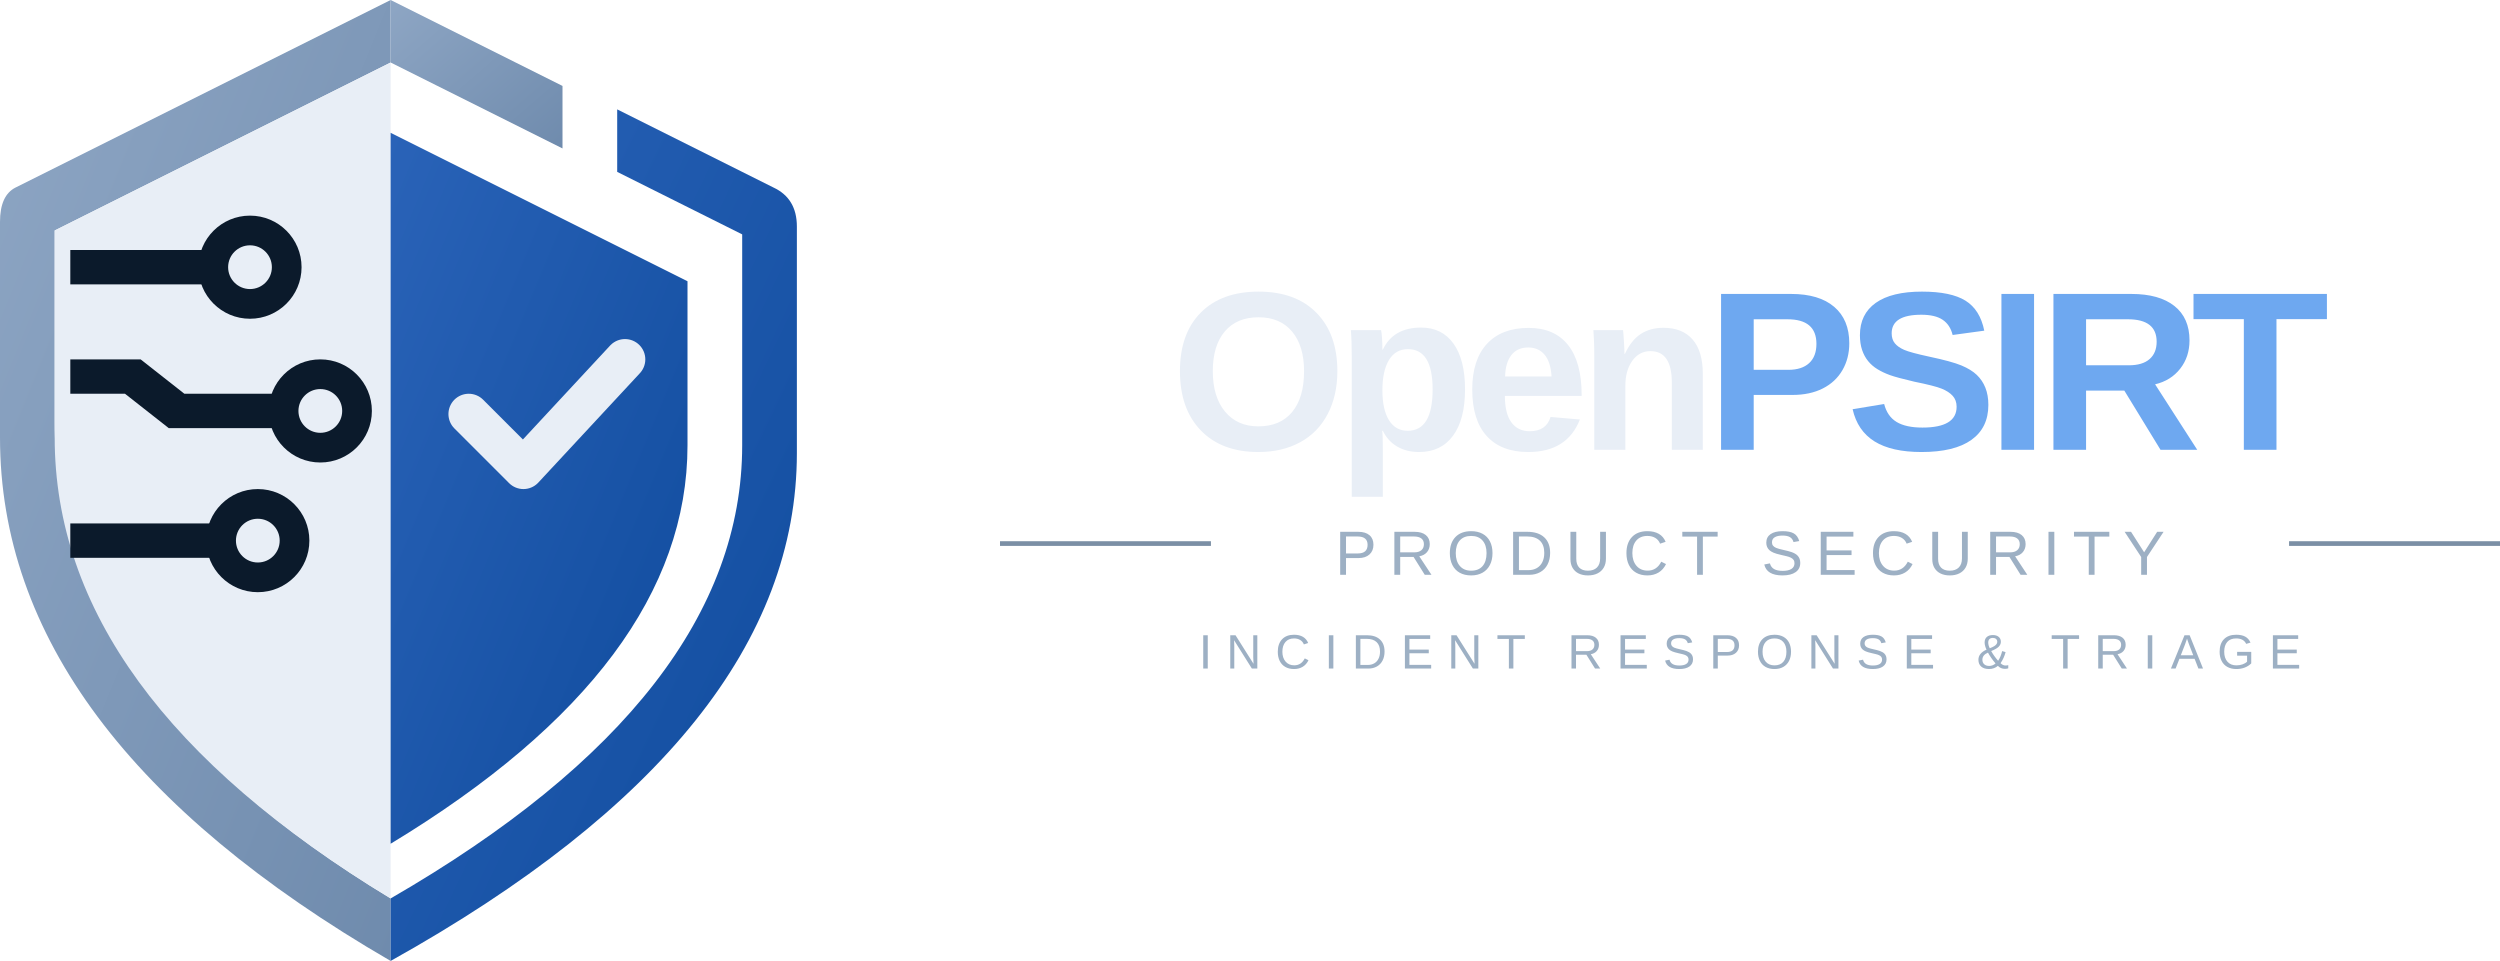
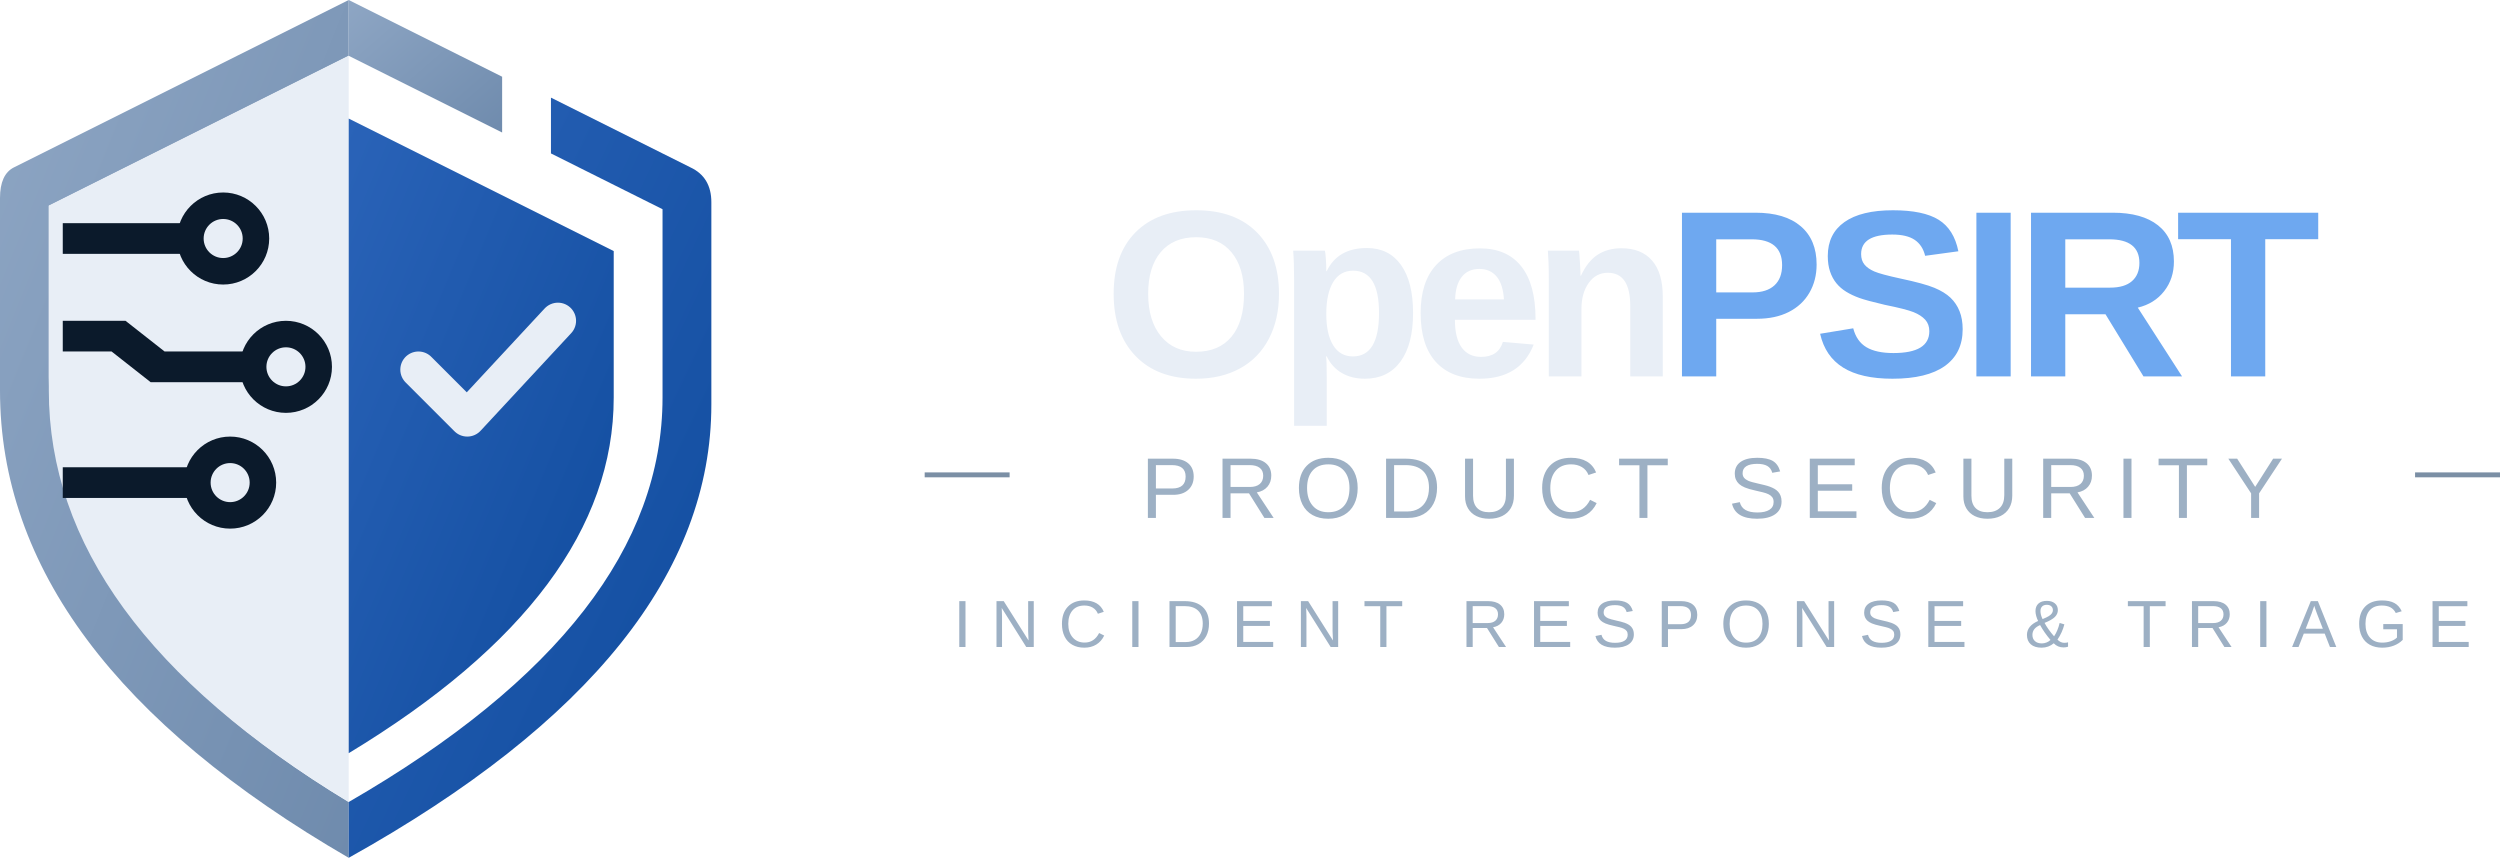
- <svg xmlns="http://www.w3.org/2000/svg" viewBox="0 0 1600 615" width="1600" height="615">
+ <svg xmlns="http://www.w3.org/2000/svg" viewBox="0 0 1523.5 522.75" width="1523.5" height="522.75">
  <defs>
    <linearGradient id="navy" x1="0" y1="0" x2="1" y2="1">
      <stop offset="0" stop-color="#8ea6c4" />
      <stop offset="1" stop-color="#6f8bad" />
    </linearGradient>
    <linearGradient id="blue" x1="0" y1="0" x2="1" y2="1">
      <stop offset="0" stop-color="#2a63b8" />
      <stop offset="1" stop-color="#0f4b9d" />
    </linearGradient>
  </defs>
-   <g transform="translate(-350 -140)">
+   <g transform="translate(0 0) scale(0.85) translate(-350 -140)">
    <path fill="url(#navy)" d="M600 140 L360 260 Q350 265 350 282 L350 420     Q350 610 600 755 L600 715 Q385 585 385 410 L385 287.5 L600 180 Z" />
    <path fill="url(#navy)" d="M600 140 L710 195 L710 235 L600 180 Z" />
    <path fill="url(#blue)" d="M745 210 L845 260 Q860 267 860 285 L860 430     Q860 610 600 755 L600 715 Q825 585 825 425 L825 290 L745 250 Z" />
    <path fill="#e8eef6" d="M600 180 L385 287.5 L385 420 Q385 585 600 715 Z" />
    <path fill="url(#blue)" d="M600 225 L790 320 L790 425 Q790 565 600 680 Z" />
    <g fill="#0b1a2b">
      <path d="M395 300 H500 V322 H395 Z" />
      <path d="M395 370 H440 L468 392 H545 V414 H458 L430 392 H395 Z" />
      <path d="M395 475 H505 V497 H395 Z" />
    </g>
    <g fill="#0b1a2b">
      <circle cx="510" cy="311" r="33" />
      <circle cx="555" cy="403" r="33" />
      <circle cx="515" cy="486" r="33" />
    </g>
    <g fill="#e8eef6">
      <circle cx="510" cy="311" r="14" />
      <circle cx="555" cy="403" r="14" />
      <circle cx="515" cy="486" r="14" />
    </g>
    <path d="M650 405 L685 440 L750 370" fill="none" stroke="#e8eef6" stroke-width="26" stroke-linecap="round" stroke-linejoin="round" />
  </g>
-   <g transform="translate(520 -597.12)">
+   <g transform="translate(443.5 -655.62)">
    <path fill="#e8eef6" d="M335.911 834.661Q335.911 850.237 329.752 862.061Q323.592 873.884 312.122 880.15Q300.653 886.416 285.36 886.416Q261.854 886.416 248.508 872.574Q235.162 858.733 235.162 834.661Q235.162 810.659 248.472 797.207Q261.783 783.755 285.501 783.755Q309.219 783.755 322.565 797.349Q335.911 810.942 335.911 834.661ZM314.6 834.661Q314.6 818.518 306.954 809.349Q299.307 800.181 285.501 800.181Q271.483 800.181 263.836 809.279Q256.19 818.376 256.19 834.661Q256.19 851.086 264.013 860.538Q271.837 869.99 285.36 869.99Q299.378 869.99 306.989 860.786Q314.6 851.582 314.6 834.661ZM417.625 846.343Q417.625 865.53 409.943 875.973Q402.261 886.416 388.242 886.416Q380.171 886.416 374.188 882.911Q368.206 879.407 365.02 872.822H364.595Q365.02 874.946 365.02 885.708V915.09H345.125V826.023Q345.125 815.19 344.558 808.394H363.887Q364.241 809.668 364.489 813.42Q364.737 817.173 364.737 820.854H365.02Q371.746 806.765 389.517 806.765Q402.898 806.765 410.261 817.067Q417.625 827.368 417.625 846.343ZM396.88 846.343Q396.88 820.571 381.092 820.571Q373.162 820.571 368.949 827.51Q364.737 834.448 364.737 846.909Q364.737 859.299 368.949 866.061Q373.162 872.822 380.95 872.822Q396.88 872.822 396.88 846.343ZM458.061 886.416Q440.786 886.416 431.511 876.185Q422.236 865.955 422.236 846.343Q422.236 827.368 431.653 817.173Q441.069 806.978 458.344 806.978Q474.841 806.978 483.55 817.916Q492.258 828.855 492.258 849.954V850.52H443.122Q443.122 861.707 447.264 867.406Q451.406 873.105 459.052 873.105Q469.602 873.105 472.363 863.972L491.125 865.601Q482.983 886.416 458.061 886.416ZM458.061 819.509Q451.052 819.509 447.264 824.395Q443.476 829.28 443.264 838.059H473Q472.434 828.784 468.54 824.147Q464.646 819.509 458.061 819.509ZM549.97 885.0V842.024Q549.97 821.846 536.305 821.846Q529.084 821.846 524.659 828.041Q520.234 834.236 520.234 843.936V885.0H500.339V825.527Q500.339 819.368 500.162 815.438Q499.985 811.509 499.772 808.394H518.747Q518.959 809.739 519.313 815.58Q519.667 821.421 519.667 823.616H519.95Q523.986 814.836 530.075 810.872Q536.164 806.907 544.589 806.907Q556.767 806.907 563.281 814.412Q569.794 821.917 569.794 836.36V885.0Z" />
    <path fill="#6ea8f0" d="M663.544 816.819Q663.544 826.448 659.154 834.023Q654.764 841.599 646.587 845.741Q638.409 849.883 627.152 849.883H602.372V885.0H581.486V785.242H626.302Q644.215 785.242 653.879 793.49Q663.544 801.738 663.544 816.819ZM642.516 817.173Q642.516 801.455 623.966 801.455H602.372V833.811H624.532Q633.17 833.811 637.843 829.528Q642.516 825.244 642.516 817.173ZM752.55 856.255Q752.55 870.911 741.682 878.663Q730.814 886.416 709.786 886.416Q690.599 886.416 679.696 879.619Q668.792 872.822 665.677 859.016L685.855 855.688Q687.908 863.618 693.856 867.194Q699.803 870.769 710.352 870.769Q732.23 870.769 732.23 857.458Q732.23 853.21 729.716 850.449Q727.203 847.688 722.636 845.847Q718.07 844.006 705.113 841.387Q693.927 838.767 689.537 837.174Q685.147 835.581 681.607 833.422Q678.067 831.262 675.589 828.218Q673.111 825.173 671.73 821.067Q670.35 816.96 670.35 811.65Q670.35 798.127 680.51 790.941Q690.67 783.755 710.069 783.755Q728.619 783.755 737.929 789.561Q747.24 795.366 749.93 808.748L729.681 811.509Q728.123 805.066 723.344 801.809Q718.565 798.552 709.644 798.552Q690.67 798.552 690.67 810.447Q690.67 814.341 692.688 816.819Q694.705 819.297 698.67 821.031Q702.635 822.766 714.742 825.386Q729.115 828.43 735.31 831.014Q741.505 833.599 745.115 837.032Q748.726 840.466 750.638 845.245Q752.55 850.024 752.55 856.255ZM760.913 885.0V785.242H781.8V885.0ZM862.734 885.0 839.582 847.122H815.085V885.0H794.199V785.242H844.043Q861.885 785.242 871.584 792.924Q881.284 800.605 881.284 814.978Q881.284 825.457 875.337 833.068Q869.389 840.679 859.265 843.086L886.24 885.0ZM860.256 815.828Q860.256 801.455 841.848 801.455H815.085V830.908H842.414Q851.194 830.908 855.725 826.943Q860.256 822.979 860.256 815.828ZM936.943 801.384V885.0H916.056V801.384H883.842V785.242H969.228V801.384Z" />
-     <line x1="120" y1="945" x2="255" y2="945" stroke="#7b8fa5" stroke-width="3" />
-     <line x1="945" y1="945" x2="1080" y2="945" stroke="#7b8fa5" stroke-width="3" />
-     <path fill="#9db0c4" d="M359.004 945.762Q359.004 949.668 356.455 951.973Q353.906 954.277 349.531 954.277H341.445V965.0H337.715V937.48H349.297Q353.926 937.48 356.465 939.648Q359.004 941.816 359.004 945.762ZM355.254 945.801Q355.254 940.469 348.848 940.469H341.445V951.328H349.004Q355.254 951.328 355.254 945.801ZM391.848 965.0 384.699 953.574H376.125V965.0H372.395V937.48H385.344Q389.992 937.48 392.521 939.561Q395.051 941.641 395.051 945.352Q395.051 948.418 393.264 950.508Q391.477 952.598 388.332 953.145L396.145 965.0ZM391.301 945.391Q391.301 942.988 389.67 941.729Q388.039 940.469 384.973 940.469H376.125V950.625H385.129Q388.078 950.625 389.689 949.248Q391.301 947.871 391.301 945.391ZM435.199 951.113Q435.199 955.43 433.549 958.672Q431.898 961.914 428.812 963.652Q425.727 965.391 421.527 965.391Q417.289 965.391 414.213 963.672Q411.137 961.953 409.516 958.701Q407.895 955.449 407.895 951.113Q407.895 944.512 411.508 940.791Q415.121 937.07 421.566 937.07Q425.766 937.07 428.852 938.74Q431.938 940.41 433.568 943.594Q435.199 946.777 435.199 951.113ZM431.391 951.113Q431.391 945.977 428.822 943.047Q426.254 940.117 421.566 940.117Q416.84 940.117 414.262 943.008Q411.684 945.898 411.684 951.113Q411.684 956.289 414.291 959.326Q416.898 962.363 421.527 962.363Q426.293 962.363 428.842 959.424Q431.391 956.484 431.391 951.113ZM472.086 950.957Q472.086 955.215 470.426 958.408Q468.766 961.602 465.719 963.301Q462.672 965.0 458.688 965.0H448.395V937.48H457.496Q464.488 937.48 468.287 940.986Q472.086 944.492 472.086 950.957ZM468.336 950.957Q468.336 945.84 465.533 943.154Q462.73 940.469 457.418 940.469H452.125V962.012H458.258Q461.285 962.012 463.58 960.684Q465.875 959.355 467.105 956.855Q468.336 954.355 468.336 950.957ZM496.277 965.391Q492.898 965.391 490.379 964.16Q487.859 962.93 486.473 960.586Q485.086 958.242 485.086 955.0V937.48H488.816V954.688Q488.816 958.457 490.73 960.41Q492.645 962.363 496.258 962.363Q499.969 962.363 502.029 960.342Q504.09 958.32 504.09 954.434V937.48H507.801V954.648Q507.801 957.988 506.385 960.41Q504.969 962.832 502.381 964.111Q499.793 965.391 496.277 965.391ZM534.355 940.117Q529.785 940.117 527.246 943.057Q524.707 945.996 524.707 951.113Q524.707 956.172 527.354 959.248Q530.0 962.324 534.512 962.324Q540.293 962.324 543.203 956.602L546.25 958.125Q544.551 961.68 541.475 963.535Q538.398 965.391 534.336 965.391Q530.176 965.391 527.139 963.662Q524.102 961.934 522.51 958.721Q520.918 955.508 520.918 951.113Q520.918 944.531 524.473 940.801Q528.027 937.07 534.316 937.07Q538.711 937.07 541.66 938.789Q544.609 940.508 545.996 943.887L542.461 945.059Q541.504 942.656 539.385 941.387Q537.266 940.117 534.355 940.117ZM569.836 940.527V965.0H566.125V940.527H556.672V937.48H579.289V940.527ZM632.164 957.402Q632.164 961.211 629.186 963.301Q626.207 965.391 620.797 965.391Q610.738 965.391 609.137 958.398L612.75 957.676Q613.375 960.156 615.406 961.318Q617.438 962.48 620.934 962.48Q624.547 962.48 626.51 961.24Q628.473 960.0 628.473 957.598Q628.473 956.25 627.857 955.41Q627.242 954.57 626.129 954.023Q625.016 953.477 623.473 953.105Q621.93 952.734 620.055 952.305Q616.793 951.582 615.104 950.859Q613.414 950.137 612.438 949.248Q611.461 948.359 610.943 947.168Q610.426 945.977 610.426 944.434Q610.426 940.898 613.131 938.984Q615.836 937.07 620.875 937.07Q625.562 937.07 628.043 938.506Q630.523 939.941 631.52 943.398L627.848 944.043Q627.242 941.855 625.543 940.869Q623.844 939.883 620.836 939.883Q617.535 939.883 615.797 940.977Q614.059 942.07 614.059 944.238Q614.059 945.508 614.732 946.338Q615.406 947.168 616.676 947.744Q617.945 948.32 621.734 949.16Q623.004 949.453 624.264 949.756Q625.523 950.059 626.676 950.479Q627.828 950.898 628.834 951.465Q629.84 952.031 630.582 952.852Q631.324 953.672 631.744 954.785Q632.164 955.898 632.164 957.402ZM645.281 965.0V937.48H666.16V940.527H649.012V949.355H664.988V952.363H649.012V961.953H666.961V965.0ZM692.148 940.117Q687.578 940.117 685.039 943.057Q682.5 945.996 682.5 951.113Q682.5 956.172 685.146 959.248Q687.793 962.324 692.305 962.324Q698.086 962.324 700.996 956.602L704.043 958.125Q702.344 961.68 699.268 963.535Q696.191 965.391 692.129 965.391Q687.969 965.391 684.932 963.662Q681.895 961.934 680.303 958.721Q678.711 955.508 678.711 951.113Q678.711 944.531 682.266 940.801Q685.82 937.07 692.109 937.07Q696.504 937.07 699.453 938.789Q702.402 940.508 703.789 943.887L700.254 945.059Q699.297 942.656 697.178 941.387Q695.059 940.117 692.148 940.117ZM727.844 965.391Q724.465 965.391 721.945 964.16Q719.426 962.93 718.039 960.586Q716.652 958.242 716.652 955.0V937.48H720.383V954.688Q720.383 958.457 722.297 960.41Q724.211 962.363 727.824 962.363Q731.535 962.363 733.596 960.342Q735.656 958.32 735.656 954.434V937.48H739.367V954.648Q739.367 957.988 737.951 960.41Q736.535 962.832 733.947 964.111Q731.359 965.391 727.844 965.391ZM773.188 965.0 766.039 953.574H757.465V965.0H753.734V937.48H766.684Q771.332 937.48 773.861 939.561Q776.391 941.641 776.391 945.352Q776.391 948.418 774.604 950.508Q772.816 952.598 769.672 953.145L777.484 965.0ZM772.641 945.391Q772.641 942.988 771.01 941.729Q769.379 940.469 766.312 940.469H757.465V950.625H766.469Q769.418 950.625 771.029 949.248Q772.641 947.871 772.641 945.391ZM791.031 965.0V937.48H794.762V965.0ZM820.516 940.527V965.0H816.805V940.527H807.352V937.48H829.969V940.527ZM854.062 953.594V965.0H850.352V953.594L839.766 937.48H843.867L852.246 950.586L860.586 937.48H864.688Z" />
-     <path fill="#9db0c4" d="M250.073 1025.0V1003.672H252.964V1025.0ZM281.203 1025.0 269.79 1006.836 269.865 1008.304 269.941 1010.832V1025.0H267.368V1003.672H270.728L282.262 1021.958Q282.081 1018.991 282.081 1017.659V1003.672H284.684V1025.0ZM308.2 1005.716Q304.658 1005.716 302.691 1007.994Q300.723 1010.272 300.723 1014.238Q300.723 1018.158 302.774 1020.542Q304.825 1022.926 308.322 1022.926Q312.802 1022.926 315.057 1018.491L317.419 1019.672Q316.102 1022.427 313.718 1023.865Q311.334 1025.303 308.185 1025.303Q304.961 1025.303 302.607 1023.963Q300.254 1022.624 299.02 1020.134Q297.786 1017.644 297.786 1014.238Q297.786 1009.137 300.541 1006.246Q303.296 1003.354 308.17 1003.354Q311.576 1003.354 313.862 1004.687Q316.147 1006.019 317.222 1008.637L314.482 1009.545Q313.74 1007.684 312.098 1006.7Q310.456 1005.716 308.2 1005.716ZM330.46 1025.0V1003.672H333.351V1025.0ZM366.116 1014.117Q366.116 1017.417 364.829 1019.891Q363.543 1022.366 361.181 1023.683Q358.82 1025.0 355.732 1025.0H347.755V1003.672H354.809Q360.228 1003.672 363.172 1006.389Q366.116 1009.106 366.116 1014.117ZM363.21 1014.117Q363.21 1010.151 361.038 1008.07Q358.865 1005.988 354.748 1005.988H350.646V1022.684H355.399Q357.745 1022.684 359.524 1021.655Q361.302 1020.625 362.256 1018.688Q363.21 1016.75 363.21 1014.117ZM379.142 1025.0V1003.672H395.323V1006.034H382.033V1012.875H394.415V1015.207H382.033V1022.639H395.944V1025.0ZM422.654 1025.0 411.241 1006.836 411.317 1008.304 411.392 1010.832V1025.0H408.819V1003.672H412.179L423.714 1021.958Q423.532 1018.991 423.532 1017.659V1003.672H426.135V1025.0ZM448.562 1006.034V1025.0H445.686V1006.034H438.36V1003.672H455.888V1006.034ZM500.831 1025.0 495.291 1016.145H488.646V1025.0H485.755V1003.672H495.791Q499.393 1003.672 501.354 1005.284Q503.314 1006.896 503.314 1009.772Q503.314 1012.149 501.929 1013.769Q500.544 1015.388 498.107 1015.812L504.161 1025.0ZM500.407 1009.803Q500.407 1007.941 499.144 1006.965Q497.88 1005.988 495.503 1005.988H488.646V1013.859H495.624Q497.91 1013.859 499.159 1012.792Q500.407 1011.725 500.407 1009.803ZM517.142 1025.0V1003.672H533.323V1006.034H520.033V1012.875H532.415V1015.207H520.033V1022.639H533.944V1025.0ZM563.53 1019.112Q563.53 1022.063 561.222 1023.683Q558.913 1025.303 554.72 1025.303Q546.925 1025.303 545.684 1019.884L548.484 1019.324Q548.969 1021.246 550.543 1022.147Q552.117 1023.047 554.826 1023.047Q557.627 1023.047 559.148 1022.086Q560.669 1021.125 560.669 1019.263Q560.669 1018.219 560.192 1017.568Q559.716 1016.917 558.853 1016.493Q557.99 1016.069 556.794 1015.782Q555.598 1015.494 554.145 1015.161Q551.617 1014.601 550.308 1014.041Q548.999 1013.481 548.242 1012.792Q547.485 1012.104 547.084 1011.18Q546.683 1010.257 546.683 1009.061Q546.683 1006.321 548.779 1004.838Q550.876 1003.354 554.781 1003.354Q558.414 1003.354 560.336 1004.467Q562.259 1005.58 563.031 1008.259L560.185 1008.758Q559.716 1007.063 558.399 1006.299Q557.082 1005.534 554.751 1005.534Q552.193 1005.534 550.845 1006.382Q549.498 1007.229 549.498 1008.91Q549.498 1009.894 550.021 1010.537Q550.543 1011.18 551.527 1011.627Q552.51 1012.073 555.447 1012.724Q556.431 1012.951 557.407 1013.186Q558.384 1013.42 559.277 1013.746Q560.17 1014.071 560.949 1014.51Q561.729 1014.949 562.304 1015.585Q562.879 1016.221 563.205 1017.083Q563.53 1017.946 563.53 1019.112ZM592.995 1010.09Q592.995 1013.118 591.02 1014.904Q589.044 1016.69 585.654 1016.69H579.387V1025.0H576.496V1003.672H585.472Q589.059 1003.672 591.027 1005.353Q592.995 1007.033 592.995 1010.09ZM590.089 1010.121Q590.089 1005.988 585.124 1005.988H579.387V1014.404H585.245Q590.089 1014.404 590.089 1010.121ZM626.259 1014.238Q626.259 1017.583 624.98 1020.096Q623.701 1022.608 621.309 1023.956Q618.918 1025.303 615.663 1025.303Q612.379 1025.303 609.995 1023.971Q607.611 1022.639 606.354 1020.118Q605.098 1017.598 605.098 1014.238Q605.098 1009.122 607.898 1006.238Q610.698 1003.354 615.694 1003.354Q618.948 1003.354 621.34 1004.649Q623.731 1005.943 624.995 1008.41Q626.259 1010.877 626.259 1014.238ZM623.307 1014.238Q623.307 1010.257 621.317 1007.986Q619.326 1005.716 615.694 1005.716Q612.031 1005.716 610.032 1007.956Q608.034 1010.196 608.034 1014.238Q608.034 1018.249 610.055 1020.603Q612.076 1022.957 615.663 1022.957Q619.357 1022.957 621.332 1020.678Q623.307 1018.4 623.307 1014.238ZM653.12 1025.0 641.707 1006.836 641.783 1008.304 641.859 1010.832V1025.0H639.285V1003.672H642.646L654.18 1021.958Q653.998 1018.991 653.998 1017.659V1003.672H656.602V1025.0ZM687.384 1019.112Q687.384 1022.063 685.075 1023.683Q682.767 1025.303 678.574 1025.303Q670.779 1025.303 669.537 1019.884L672.338 1019.324Q672.822 1021.246 674.396 1022.147Q675.97 1023.047 678.68 1023.047Q681.48 1023.047 683.001 1022.086Q684.523 1021.125 684.523 1019.263Q684.523 1018.219 684.046 1017.568Q683.569 1016.917 682.706 1016.493Q681.844 1016.069 680.648 1015.782Q679.452 1015.494 677.999 1015.161Q675.471 1014.601 674.162 1014.041Q672.852 1013.481 672.095 1012.792Q671.339 1012.104 670.938 1011.18Q670.536 1010.257 670.536 1009.061Q670.536 1006.321 672.633 1004.838Q674.729 1003.354 678.635 1003.354Q682.267 1003.354 684.19 1004.467Q686.112 1005.58 686.884 1008.259L684.038 1008.758Q683.569 1007.063 682.252 1006.299Q680.935 1005.534 678.604 1005.534Q676.046 1005.534 674.699 1006.382Q673.352 1007.229 673.352 1008.91Q673.352 1009.894 673.874 1010.537Q674.396 1011.18 675.38 1011.627Q676.364 1012.073 679.301 1012.724Q680.284 1012.951 681.261 1013.186Q682.237 1013.42 683.13 1013.746Q684.023 1014.071 684.803 1014.51Q685.582 1014.949 686.157 1015.585Q686.733 1016.221 687.058 1017.083Q687.384 1017.946 687.384 1019.112ZM700.349 1025.0V1003.672H716.531V1006.034H703.24V1012.875H715.622V1015.207H703.24V1022.639H717.151V1025.0ZM763.154 1025.182Q760.475 1025.182 758.643 1023.259Q757.508 1024.243 756.055 1024.773Q754.602 1025.303 753.012 1025.303Q749.758 1025.303 747.972 1023.736Q746.186 1022.169 746.186 1019.384Q746.186 1015.176 751.378 1012.891Q750.878 1011.952 750.515 1010.666Q750.152 1009.379 750.152 1008.319Q750.152 1006.049 751.537 1004.8Q752.922 1003.551 755.465 1003.551Q757.75 1003.551 759.15 1004.702Q760.551 1005.852 760.551 1007.85Q760.551 1009.636 759.166 1011.029Q757.781 1012.421 754.36 1013.784Q756.04 1016.887 758.795 1020.02Q760.505 1017.507 761.383 1013.814L763.578 1014.465Q762.624 1018.234 760.369 1021.564Q761.822 1023.047 763.517 1023.047Q764.592 1023.047 765.288 1022.805V1024.849Q764.441 1025.182 763.154 1025.182ZM758.25 1007.85Q758.25 1006.76 757.493 1006.072Q756.736 1005.383 755.434 1005.383Q753.981 1005.383 753.224 1006.162Q752.468 1006.942 752.468 1008.319Q752.468 1010.045 753.451 1012.013Q755.434 1011.21 756.365 1010.62Q757.296 1010.03 757.773 1009.349Q758.25 1008.667 758.25 1007.85ZM757.13 1021.715Q754.133 1018.173 752.301 1014.798Q748.729 1016.312 748.729 1019.354Q748.729 1021.186 749.902 1022.253Q751.075 1023.32 753.103 1023.32Q754.178 1023.32 755.253 1022.904Q756.327 1022.487 757.13 1021.715ZM803.284 1006.034V1025.0H800.408V1006.034H793.082V1003.672H810.61V1006.034ZM837.941 1025.0 832.401 1016.145H825.756V1025.0H822.865V1003.672H832.9Q836.503 1003.672 838.463 1005.284Q840.423 1006.896 840.423 1009.772Q840.423 1012.149 839.038 1013.769Q837.653 1015.388 835.216 1015.812L841.271 1025.0ZM837.517 1009.803Q837.517 1007.941 836.253 1006.965Q834.989 1005.988 832.613 1005.988H825.756V1013.859H832.734Q835.019 1013.859 836.268 1012.792Q837.517 1011.725 837.517 1009.803ZM854.57 1025.0V1003.672H857.461V1025.0ZM886.986 1025.0 884.549 1018.764H874.831L872.379 1025.0H869.382L878.086 1003.672H881.37L889.938 1025.0ZM879.69 1005.852 879.554 1006.276Q879.176 1007.532 878.434 1009.5L875.709 1016.508H883.686L880.947 1009.47Q880.523 1008.425 880.099 1007.108ZM900.557 1014.238Q900.557 1009.046 903.343 1006.2Q906.128 1003.354 911.168 1003.354Q914.71 1003.354 916.92 1004.55Q919.13 1005.746 920.326 1008.38L917.571 1009.197Q916.663 1007.381 915.066 1006.548Q913.469 1005.716 911.093 1005.716Q907.399 1005.716 905.447 1007.948Q903.494 1010.181 903.494 1014.238Q903.494 1018.279 905.568 1020.618Q907.641 1022.957 911.304 1022.957Q913.393 1022.957 915.202 1022.321Q917.011 1021.685 918.131 1020.595V1016.75H911.759V1014.329H920.795V1021.685Q919.1 1023.411 916.64 1024.357Q914.18 1025.303 911.304 1025.303Q907.959 1025.303 905.537 1023.971Q903.115 1022.639 901.836 1020.134Q900.557 1017.628 900.557 1014.238ZM934.654 1025.0V1003.672H950.835V1006.034H937.545V1012.875H949.927V1015.207H937.545V1022.639H951.456V1025.0Z" />
+     <line x1="120" y1="945" x2="171.76" y2="945" stroke="#7b8fa5" stroke-width="3" />
+     <line x1="1028.24" y1="945" x2="1080" y2="945" stroke="#7b8fa5" stroke-width="3" />
+     <g transform="translate(600 945) scale(1.311475) translate(-600 -945)">
+       <path fill="#9db0c4" d="M359.004 945.762Q359.004 949.668 356.455 951.973Q353.906 954.277 349.531 954.277H341.445V965.0H337.715V937.48H349.297Q353.926 937.48 356.465 939.648Q359.004 941.816 359.004 945.762ZM355.254 945.801Q355.254 940.469 348.848 940.469H341.445V951.328H349.004Q355.254 951.328 355.254 945.801ZM391.848 965.0 384.699 953.574H376.125V965.0H372.395V937.48H385.344Q389.992 937.48 392.521 939.561Q395.051 941.641 395.051 945.352Q395.051 948.418 393.264 950.508Q391.477 952.598 388.332 953.145L396.145 965.0ZM391.301 945.391Q391.301 942.988 389.67 941.729Q388.039 940.469 384.973 940.469H376.125V950.625H385.129Q388.078 950.625 389.689 949.248Q391.301 947.871 391.301 945.391ZM435.199 951.113Q435.199 955.43 433.549 958.672Q431.898 961.914 428.812 963.652Q425.727 965.391 421.527 965.391Q417.289 965.391 414.213 963.672Q411.137 961.953 409.516 958.701Q407.895 955.449 407.895 951.113Q407.895 944.512 411.508 940.791Q415.121 937.07 421.566 937.07Q425.766 937.07 428.852 938.74Q431.938 940.41 433.568 943.594Q435.199 946.777 435.199 951.113ZM431.391 951.113Q431.391 945.977 428.822 943.047Q426.254 940.117 421.566 940.117Q416.84 940.117 414.262 943.008Q411.684 945.898 411.684 951.113Q411.684 956.289 414.291 959.326Q416.898 962.363 421.527 962.363Q426.293 962.363 428.842 959.424Q431.391 956.484 431.391 951.113ZM472.086 950.957Q472.086 955.215 470.426 958.408Q468.766 961.602 465.719 963.301Q462.672 965.0 458.688 965.0H448.395V937.48H457.496Q464.488 937.48 468.287 940.986Q472.086 944.492 472.086 950.957ZM468.336 950.957Q468.336 945.84 465.533 943.154Q462.73 940.469 457.418 940.469H452.125V962.012H458.258Q461.285 962.012 463.58 960.684Q465.875 959.355 467.105 956.855Q468.336 954.355 468.336 950.957ZM496.277 965.391Q492.898 965.391 490.379 964.16Q487.859 962.93 486.473 960.586Q485.086 958.242 485.086 955.0V937.48H488.816V954.688Q488.816 958.457 490.73 960.41Q492.645 962.363 496.258 962.363Q499.969 962.363 502.029 960.342Q504.09 958.32 504.09 954.434V937.48H507.801V954.648Q507.801 957.988 506.385 960.41Q504.969 962.832 502.381 964.111Q499.793 965.391 496.277 965.391ZM534.355 940.117Q529.785 940.117 527.246 943.057Q524.707 945.996 524.707 951.113Q524.707 956.172 527.354 959.248Q530.0 962.324 534.512 962.324Q540.293 962.324 543.203 956.602L546.25 958.125Q544.551 961.68 541.475 963.535Q538.398 965.391 534.336 965.391Q530.176 965.391 527.139 963.662Q524.102 961.934 522.51 958.721Q520.918 955.508 520.918 951.113Q520.918 944.531 524.473 940.801Q528.027 937.07 534.316 937.07Q538.711 937.07 541.66 938.789Q544.609 940.508 545.996 943.887L542.461 945.059Q541.504 942.656 539.385 941.387Q537.266 940.117 534.355 940.117ZM569.836 940.527V965.0H566.125V940.527H556.672V937.48H579.289V940.527ZM632.164 957.402Q632.164 961.211 629.186 963.301Q626.207 965.391 620.797 965.391Q610.738 965.391 609.137 958.398L612.75 957.676Q613.375 960.156 615.406 961.318Q617.438 962.48 620.934 962.48Q624.547 962.48 626.51 961.24Q628.473 960.0 628.473 957.598Q628.473 956.25 627.857 955.41Q627.242 954.57 626.129 954.023Q625.016 953.477 623.473 953.105Q621.93 952.734 620.055 952.305Q616.793 951.582 615.104 950.859Q613.414 950.137 612.438 949.248Q611.461 948.359 610.943 947.168Q610.426 945.977 610.426 944.434Q610.426 940.898 613.131 938.984Q615.836 937.07 620.875 937.07Q625.562 937.07 628.043 938.506Q630.523 939.941 631.52 943.398L627.848 944.043Q627.242 941.855 625.543 940.869Q623.844 939.883 620.836 939.883Q617.535 939.883 615.797 940.977Q614.059 942.07 614.059 944.238Q614.059 945.508 614.732 946.338Q615.406 947.168 616.676 947.744Q617.945 948.32 621.734 949.16Q623.004 949.453 624.264 949.756Q625.523 950.059 626.676 950.479Q627.828 950.898 628.834 951.465Q629.84 952.031 630.582 952.852Q631.324 953.672 631.744 954.785Q632.164 955.898 632.164 957.402ZM645.281 965.0V937.48H666.16V940.527H649.012V949.355H664.988V952.363H649.012V961.953H666.961V965.0ZM692.148 940.117Q687.578 940.117 685.039 943.057Q682.5 945.996 682.5 951.113Q682.5 956.172 685.146 959.248Q687.793 962.324 692.305 962.324Q698.086 962.324 700.996 956.602L704.043 958.125Q702.344 961.68 699.268 963.535Q696.191 965.391 692.129 965.391Q687.969 965.391 684.932 963.662Q681.895 961.934 680.303 958.721Q678.711 955.508 678.711 951.113Q678.711 944.531 682.266 940.801Q685.82 937.07 692.109 937.07Q696.504 937.07 699.453 938.789Q702.402 940.508 703.789 943.887L700.254 945.059Q699.297 942.656 697.178 941.387Q695.059 940.117 692.148 940.117ZM727.844 965.391Q724.465 965.391 721.945 964.16Q719.426 962.93 718.039 960.586Q716.652 958.242 716.652 955.0V937.48H720.383V954.688Q720.383 958.457 722.297 960.41Q724.211 962.363 727.824 962.363Q731.535 962.363 733.596 960.342Q735.656 958.32 735.656 954.434V937.48H739.367V954.648Q739.367 957.988 737.951 960.41Q736.535 962.832 733.947 964.111Q731.359 965.391 727.844 965.391ZM773.188 965.0 766.039 953.574H757.465V965.0H753.734V937.48H766.684Q771.332 937.48 773.861 939.561Q776.391 941.641 776.391 945.352Q776.391 948.418 774.604 950.508Q772.816 952.598 769.672 953.145L777.484 965.0ZM772.641 945.391Q772.641 942.988 771.01 941.729Q769.379 940.469 766.312 940.469H757.465V950.625H766.469Q769.418 950.625 771.029 949.248Q772.641 947.871 772.641 945.391ZM791.031 965.0V937.48H794.762V965.0ZM820.516 940.527V965.0H816.805V940.527H807.352V937.48H829.969V940.527ZM854.062 953.594V965.0H850.352V953.594L839.766 937.48H843.867L852.246 950.586L860.586 937.48H864.688Z" />
+       <path fill="#9db0c4" d="M250.073 1025.0V1003.672H252.964V1025.0ZM281.203 1025.0 269.79 1006.836 269.865 1008.304 269.941 1010.832V1025.0H267.368V1003.672H270.728L282.262 1021.958Q282.081 1018.991 282.081 1017.659V1003.672H284.684V1025.0ZM308.2 1005.716Q304.658 1005.716 302.691 1007.994Q300.723 1010.272 300.723 1014.238Q300.723 1018.158 302.774 1020.542Q304.825 1022.926 308.322 1022.926Q312.802 1022.926 315.057 1018.491L317.419 1019.672Q316.102 1022.427 313.718 1023.865Q311.334 1025.303 308.185 1025.303Q304.961 1025.303 302.607 1023.963Q300.254 1022.624 299.02 1020.134Q297.786 1017.644 297.786 1014.238Q297.786 1009.137 300.541 1006.246Q303.296 1003.354 308.17 1003.354Q311.576 1003.354 313.862 1004.687Q316.147 1006.019 317.222 1008.637L314.482 1009.545Q313.74 1007.684 312.098 1006.7Q310.456 1005.716 308.2 1005.716ZM330.46 1025.0V1003.672H333.351V1025.0ZM366.116 1014.117Q366.116 1017.417 364.829 1019.891Q363.543 1022.366 361.181 1023.683Q358.82 1025.0 355.732 1025.0H347.755V1003.672H354.809Q360.228 1003.672 363.172 1006.389Q366.116 1009.106 366.116 1014.117ZM363.21 1014.117Q363.21 1010.151 361.038 1008.07Q358.865 1005.988 354.748 1005.988H350.646V1022.684H355.399Q357.745 1022.684 359.524 1021.655Q361.302 1020.625 362.256 1018.688Q363.21 1016.75 363.21 1014.117ZM379.142 1025.0V1003.672H395.323V1006.034H382.033V1012.875H394.415V1015.207H382.033V1022.639H395.944V1025.0ZM422.654 1025.0 411.241 1006.836 411.317 1008.304 411.392 1010.832V1025.0H408.819V1003.672H412.179L423.714 1021.958Q423.532 1018.991 423.532 1017.659V1003.672H426.135V1025.0ZM448.562 1006.034V1025.0H445.686V1006.034H438.36V1003.672H455.888V1006.034ZM500.831 1025.0 495.291 1016.145H488.646V1025.0H485.755V1003.672H495.791Q499.393 1003.672 501.354 1005.284Q503.314 1006.896 503.314 1009.772Q503.314 1012.149 501.929 1013.769Q500.544 1015.388 498.107 1015.812L504.161 1025.0ZM500.407 1009.803Q500.407 1007.941 499.144 1006.965Q497.88 1005.988 495.503 1005.988H488.646V1013.859H495.624Q497.91 1013.859 499.159 1012.792Q500.407 1011.725 500.407 1009.803ZM517.142 1025.0V1003.672H533.323V1006.034H520.033V1012.875H532.415V1015.207H520.033V1022.639H533.944V1025.0ZM563.53 1019.112Q563.53 1022.063 561.222 1023.683Q558.913 1025.303 554.72 1025.303Q546.925 1025.303 545.684 1019.884L548.484 1019.324Q548.969 1021.246 550.543 1022.147Q552.117 1023.047 554.826 1023.047Q557.627 1023.047 559.148 1022.086Q560.669 1021.125 560.669 1019.263Q560.669 1018.219 560.192 1017.568Q559.716 1016.917 558.853 1016.493Q557.99 1016.069 556.794 1015.782Q555.598 1015.494 554.145 1015.161Q551.617 1014.601 550.308 1014.041Q548.999 1013.481 548.242 1012.792Q547.485 1012.104 547.084 1011.18Q546.683 1010.257 546.683 1009.061Q546.683 1006.321 548.779 1004.838Q550.876 1003.354 554.781 1003.354Q558.414 1003.354 560.336 1004.467Q562.259 1005.58 563.031 1008.259L560.185 1008.758Q559.716 1007.063 558.399 1006.299Q557.082 1005.534 554.751 1005.534Q552.193 1005.534 550.845 1006.382Q549.498 1007.229 549.498 1008.91Q549.498 1009.894 550.021 1010.537Q550.543 1011.18 551.527 1011.627Q552.51 1012.073 555.447 1012.724Q556.431 1012.951 557.407 1013.186Q558.384 1013.42 559.277 1013.746Q560.17 1014.071 560.949 1014.51Q561.729 1014.949 562.304 1015.585Q562.879 1016.221 563.205 1017.083Q563.53 1017.946 563.53 1019.112ZM592.995 1010.09Q592.995 1013.118 591.02 1014.904Q589.044 1016.69 585.654 1016.69H579.387V1025.0H576.496V1003.672H585.472Q589.059 1003.672 591.027 1005.353Q592.995 1007.033 592.995 1010.09ZM590.089 1010.121Q590.089 1005.988 585.124 1005.988H579.387V1014.404H585.245Q590.089 1014.404 590.089 1010.121ZM626.259 1014.238Q626.259 1017.583 624.98 1020.096Q623.701 1022.608 621.309 1023.956Q618.918 1025.303 615.663 1025.303Q612.379 1025.303 609.995 1023.971Q607.611 1022.639 606.354 1020.118Q605.098 1017.598 605.098 1014.238Q605.098 1009.122 607.898 1006.238Q610.698 1003.354 615.694 1003.354Q618.948 1003.354 621.34 1004.649Q623.731 1005.943 624.995 1008.41Q626.259 1010.877 626.259 1014.238ZM623.307 1014.238Q623.307 1010.257 621.317 1007.986Q619.326 1005.716 615.694 1005.716Q612.031 1005.716 610.032 1007.956Q608.034 1010.196 608.034 1014.238Q608.034 1018.249 610.055 1020.603Q612.076 1022.957 615.663 1022.957Q619.357 1022.957 621.332 1020.678Q623.307 1018.4 623.307 1014.238ZM653.12 1025.0 641.707 1006.836 641.783 1008.304 641.859 1010.832V1025.0H639.285V1003.672H642.646L654.18 1021.958Q653.998 1018.991 653.998 1017.659V1003.672H656.602V1025.0ZM687.384 1019.112Q687.384 1022.063 685.075 1023.683Q682.767 1025.303 678.574 1025.303Q670.779 1025.303 669.537 1019.884L672.338 1019.324Q672.822 1021.246 674.396 1022.147Q675.97 1023.047 678.68 1023.047Q681.48 1023.047 683.001 1022.086Q684.523 1021.125 684.523 1019.263Q684.523 1018.219 684.046 1017.568Q683.569 1016.917 682.706 1016.493Q681.844 1016.069 680.648 1015.782Q679.452 1015.494 677.999 1015.161Q675.471 1014.601 674.162 1014.041Q672.852 1013.481 672.095 1012.792Q671.339 1012.104 670.938 1011.18Q670.536 1010.257 670.536 1009.061Q670.536 1006.321 672.633 1004.838Q674.729 1003.354 678.635 1003.354Q682.267 1003.354 684.19 1004.467Q686.112 1005.58 686.884 1008.259L684.038 1008.758Q683.569 1007.063 682.252 1006.299Q680.935 1005.534 678.604 1005.534Q676.046 1005.534 674.699 1006.382Q673.352 1007.229 673.352 1008.91Q673.352 1009.894 673.874 1010.537Q674.396 1011.18 675.38 1011.627Q676.364 1012.073 679.301 1012.724Q680.284 1012.951 681.261 1013.186Q682.237 1013.42 683.13 1013.746Q684.023 1014.071 684.803 1014.51Q685.582 1014.949 686.157 1015.585Q686.733 1016.221 687.058 1017.083Q687.384 1017.946 687.384 1019.112ZM700.349 1025.0V1003.672H716.531V1006.034H703.24V1012.875H715.622V1015.207H703.24V1022.639H717.151V1025.0ZM763.154 1025.182Q760.475 1025.182 758.643 1023.259Q757.508 1024.243 756.055 1024.773Q754.602 1025.303 753.012 1025.303Q749.758 1025.303 747.972 1023.736Q746.186 1022.169 746.186 1019.384Q746.186 1015.176 751.378 1012.891Q750.878 1011.952 750.515 1010.666Q750.152 1009.379 750.152 1008.319Q750.152 1006.049 751.537 1004.8Q752.922 1003.551 755.465 1003.551Q757.75 1003.551 759.15 1004.702Q760.551 1005.852 760.551 1007.85Q760.551 1009.636 759.166 1011.029Q757.781 1012.421 754.36 1013.784Q756.04 1016.887 758.795 1020.02Q760.505 1017.507 761.383 1013.814L763.578 1014.465Q762.624 1018.234 760.369 1021.564Q761.822 1023.047 763.517 1023.047Q764.592 1023.047 765.288 1022.805V1024.849Q764.441 1025.182 763.154 1025.182ZM758.25 1007.85Q758.25 1006.76 757.493 1006.072Q756.736 1005.383 755.434 1005.383Q753.981 1005.383 753.224 1006.162Q752.468 1006.942 752.468 1008.319Q752.468 1010.045 753.451 1012.013Q755.434 1011.21 756.365 1010.62Q757.296 1010.03 757.773 1009.349Q758.25 1008.667 758.25 1007.85ZM757.13 1021.715Q754.133 1018.173 752.301 1014.798Q748.729 1016.312 748.729 1019.354Q748.729 1021.186 749.902 1022.253Q751.075 1023.32 753.103 1023.32Q754.178 1023.32 755.253 1022.904Q756.327 1022.487 757.13 1021.715ZM803.284 1006.034V1025.0H800.408V1006.034H793.082V1003.672H810.61V1006.034ZM837.941 1025.0 832.401 1016.145H825.756V1025.0H822.865V1003.672H832.9Q836.503 1003.672 838.463 1005.284Q840.423 1006.896 840.423 1009.772Q840.423 1012.149 839.038 1013.769Q837.653 1015.388 835.216 1015.812L841.271 1025.0ZM837.517 1009.803Q837.517 1007.941 836.253 1006.965Q834.989 1005.988 832.613 1005.988H825.756V1013.859H832.734Q835.019 1013.859 836.268 1012.792Q837.517 1011.725 837.517 1009.803ZM854.57 1025.0V1003.672H857.461V1025.0ZM886.986 1025.0 884.549 1018.764H874.831L872.379 1025.0H869.382L878.086 1003.672H881.37L889.938 1025.0ZM879.69 1005.852 879.554 1006.276Q879.176 1007.532 878.434 1009.5L875.709 1016.508H883.686L880.947 1009.47Q880.523 1008.425 880.099 1007.108ZM900.557 1014.238Q900.557 1009.046 903.343 1006.2Q906.128 1003.354 911.168 1003.354Q914.71 1003.354 916.92 1004.55Q919.13 1005.746 920.326 1008.38L917.571 1009.197Q916.663 1007.381 915.066 1006.548Q913.469 1005.716 911.093 1005.716Q907.399 1005.716 905.447 1007.948Q903.494 1010.181 903.494 1014.238Q903.494 1018.279 905.568 1020.618Q907.641 1022.957 911.304 1022.957Q913.393 1022.957 915.202 1022.321Q917.011 1021.685 918.131 1020.595V1016.75H911.759V1014.329H920.795V1021.685Q919.1 1023.411 916.64 1024.357Q914.18 1025.303 911.304 1025.303Q907.959 1025.303 905.537 1023.971Q903.115 1022.639 901.836 1020.134Q900.557 1017.628 900.557 1014.238ZM934.654 1025.0V1003.672H950.835V1006.034H937.545V1012.875H949.927V1015.207H937.545V1022.639H951.456V1025.0Z" />
+     </g>
  </g>
</svg>
